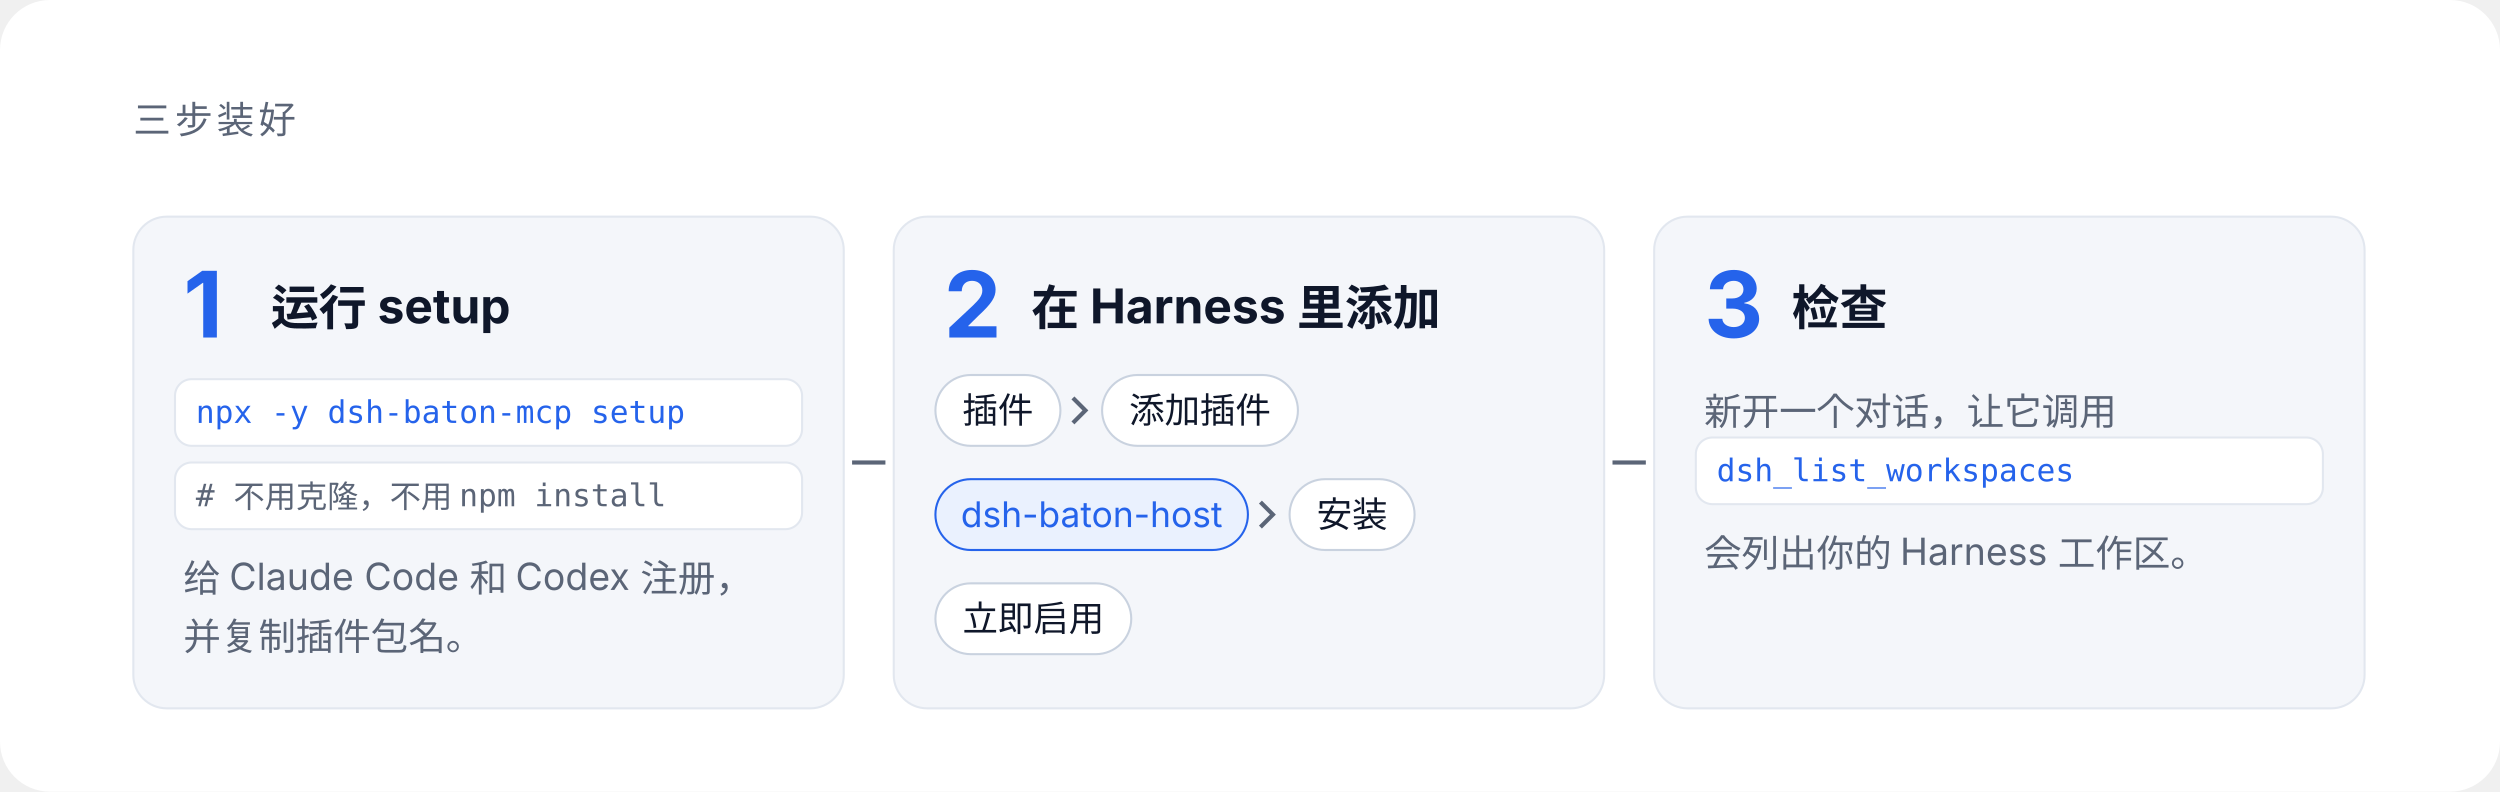
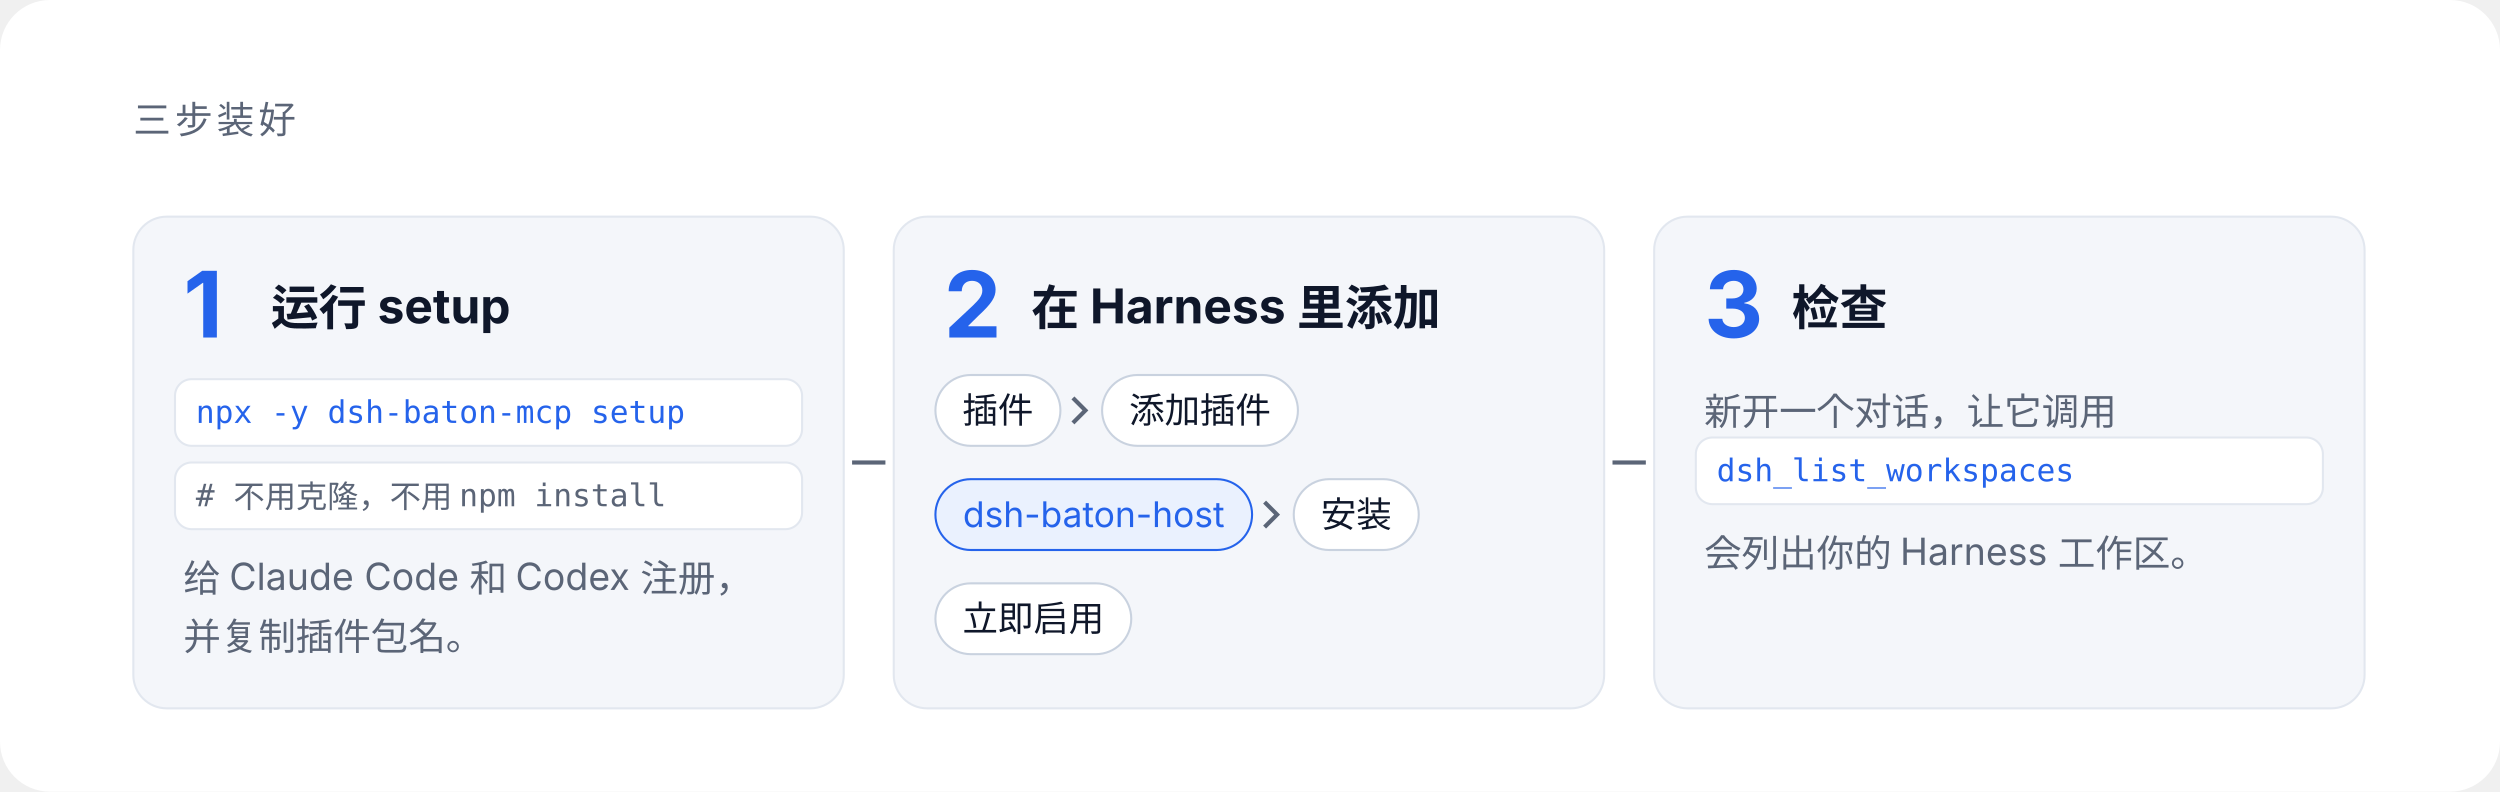
<svg xmlns="http://www.w3.org/2000/svg" width="1200" height="380" viewBox="0 0 1200 380" role="img" aria-labelledby="title desc">
  <rect width="1200" height="380" rx="24" fill="#FFFFFF" />
  <text x="64" y="64" font-family="ui-monospace, SFMono-Regular, Menlo, Consolas, &quot;Microsoft YaHei&quot;, &quot;PingFang SC&quot;, monospace" font-size="18" fill="#5B6577" letter-spacing="2">三步装好</text>
  <rect x="64" y="104" width="341" height="236" rx="16" fill="#F4F6FA" stroke="#E2E7EF" stroke-width="1" />
  <text x="88" y="162" font-family="&quot;Microsoft YaHei&quot;, &quot;PingFang SC&quot;, -apple-system, BlinkMacSystemFont, &quot;Segoe UI&quot;, &quot;PingFang SC&quot;, &quot;Microsoft YaHei&quot;, sans-serif" font-size="44" fill="#2563EB" font-weight="700">1</text>
  <text x="130" y="156" font-family="&quot;Microsoft YaHei&quot;, &quot;PingFang SC&quot;, -apple-system, BlinkMacSystemFont, &quot;Segoe UI&quot;, &quot;PingFang SC&quot;, &quot;Microsoft YaHei&quot;, sans-serif" font-size="23" fill="#0F172A" font-weight="700">运行 setup</text>
  <rect x="84" y="182" width="301" height="32" rx="8" fill="#FFFFFF" stroke="#E2E7EF" stroke-width="1" />
  <text x="94" y="203" font-family="ui-monospace, SFMono-Regular, Menlo, Consolas, &quot;Microsoft YaHei&quot;, &quot;PingFang SC&quot;, monospace" font-size="15" fill="#2563EB">npx -y dsh-baton-mcp setup</text>
  <rect x="84" y="222" width="301" height="32" rx="8" fill="#FFFFFF" stroke="#E2E7EF" stroke-width="1" />
  <text x="94" y="243" font-family="ui-monospace, SFMono-Regular, Menlo, Consolas, &quot;Microsoft YaHei&quot;, &quot;PingFang SC&quot;, monospace" font-size="15" fill="#5B6577"># 不用克隆，不用 npm install</text>
  <text x="88" y="284" font-family="&quot;Microsoft YaHei&quot;, &quot;PingFang SC&quot;, -apple-system, BlinkMacSystemFont, &quot;Segoe UI&quot;, &quot;PingFang SC&quot;, &quot;Microsoft YaHei&quot;, sans-serif" font-size="18" fill="#5B6577">给 Claude Code 和 Codex 注册，</text>
  <text x="88" y="312" font-family="&quot;Microsoft YaHei&quot;, &quot;PingFang SC&quot;, -apple-system, BlinkMacSystemFont, &quot;Segoe UI&quot;, &quot;PingFang SC&quot;, &quot;Microsoft YaHei&quot;, sans-serif" font-size="18" fill="#5B6577">并复制插件包名。</text>
  <path d="M409 222.0 h16" stroke="#5B6577" stroke-width="2" />
  <rect x="429" y="104" width="341" height="236" rx="16" fill="#F4F6FA" stroke="#E2E7EF" stroke-width="1" />
  <text x="453" y="162" font-family="&quot;Microsoft YaHei&quot;, &quot;PingFang SC&quot;, -apple-system, BlinkMacSystemFont, &quot;Segoe UI&quot;, &quot;PingFang SC&quot;, &quot;Microsoft YaHei&quot;, sans-serif" font-size="44" fill="#2563EB" font-weight="700">2</text>
  <text x="495" y="156" font-family="&quot;Microsoft YaHei&quot;, &quot;PingFang SC&quot;, -apple-system, BlinkMacSystemFont, &quot;Segoe UI&quot;, &quot;PingFang SC&quot;, &quot;Microsoft YaHei&quot;, sans-serif" font-size="23" fill="#0F172A" font-weight="700">在 Harness 里添加</text>
  <rect x="449" y="180" width="60" height="34" rx="17" fill="#FFFFFF" stroke="#C9D2DF" stroke-width="1" />
  <text x="479.0" y="203" font-family="&quot;Microsoft YaHei&quot;, &quot;PingFang SC&quot;, -apple-system, BlinkMacSystemFont, &quot;Segoe UI&quot;, &quot;PingFang SC&quot;, &quot;Microsoft YaHei&quot;, sans-serif" font-size="17" fill="#0F172A" text-anchor="middle">插件</text>
  <path d="M515 191 l6 6 l-6 6" stroke="#5B6577" stroke-width="2" fill="none" />
  <rect x="529" y="180" width="94" height="34" rx="17" fill="#FFFFFF" stroke="#C9D2DF" stroke-width="1" />
  <text x="576.0" y="203" font-family="&quot;Microsoft YaHei&quot;, &quot;PingFang SC&quot;, -apple-system, BlinkMacSystemFont, &quot;Segoe UI&quot;, &quot;PingFang SC&quot;, &quot;Microsoft YaHei&quot;, sans-serif" font-size="17" fill="#0F172A" text-anchor="middle">添加插件</text>
-   <rect x="449" y="230" width="150" height="34" rx="17" fill="#EAF1FE" stroke="#2563EB" stroke-width="1" />
-   <text x="524.0" y="253" font-family="&quot;Microsoft YaHei&quot;, &quot;PingFang SC&quot;, -apple-system, BlinkMacSystemFont, &quot;Segoe UI&quot;, &quot;PingFang SC&quot;, &quot;Microsoft YaHei&quot;, sans-serif" font-size="17" fill="#2563EB" text-anchor="middle">dsh-baton-host</text>
-   <path d="M605 241 l6 6 l-6 6" stroke="#5B6577" stroke-width="2" fill="none" />
-   <rect x="619" y="230" width="60" height="34" rx="17" fill="#FFFFFF" stroke="#C9D2DF" stroke-width="1" />
-   <text x="649.0" y="253" font-family="&quot;Microsoft YaHei&quot;, &quot;PingFang SC&quot;, -apple-system, BlinkMacSystemFont, &quot;Segoe UI&quot;, &quot;PingFang SC&quot;, &quot;Microsoft YaHei&quot;, sans-serif" font-size="17" fill="#0F172A" text-anchor="middle">安装</text>
+   <rect x="449" y="230" width="152" height="34" rx="17" fill="#EAF1FE" stroke="#2563EB" stroke-width="1" />
+   <text x="525.0" y="253" font-family="&quot;Microsoft YaHei&quot;, &quot;PingFang SC&quot;, -apple-system, BlinkMacSystemFont, &quot;Segoe UI&quot;, &quot;PingFang SC&quot;, &quot;Microsoft YaHei&quot;, sans-serif" font-size="17" fill="#2563EB" text-anchor="middle">dsh-baton-host</text>
+   <path d="M607 241 l6 6 l-6 6" stroke="#5B6577" stroke-width="2" fill="none" />
+   <rect x="621" y="230" width="60" height="34" rx="17" fill="#FFFFFF" stroke="#C9D2DF" stroke-width="1" />
+   <text x="651.0" y="253" font-family="&quot;Microsoft YaHei&quot;, &quot;PingFang SC&quot;, -apple-system, BlinkMacSystemFont, &quot;Segoe UI&quot;, &quot;PingFang SC&quot;, &quot;Microsoft YaHei&quot;, sans-serif" font-size="17" fill="#0F172A" text-anchor="middle">安装</text>
  <rect x="449" y="280" width="94" height="34" rx="17" fill="#FFFFFF" stroke="#C9D2DF" stroke-width="1" />
  <text x="496.0" y="303" font-family="&quot;Microsoft YaHei&quot;, &quot;PingFang SC&quot;, -apple-system, BlinkMacSystemFont, &quot;Segoe UI&quot;, &quot;PingFang SC&quot;, &quot;Microsoft YaHei&quot;, sans-serif" font-size="17" fill="#0F172A" text-anchor="middle">立即启用</text>
  <path d="M774 222.0 h16" stroke="#5B6577" stroke-width="2" />
  <rect x="794" y="104" width="341" height="236" rx="16" fill="#F4F6FA" stroke="#E2E7EF" stroke-width="1" />
  <text x="818" y="162" font-family="&quot;Microsoft YaHei&quot;, &quot;PingFang SC&quot;, -apple-system, BlinkMacSystemFont, &quot;Segoe UI&quot;, &quot;PingFang SC&quot;, &quot;Microsoft YaHei&quot;, sans-serif" font-size="44" fill="#2563EB" font-weight="700">3</text>
  <text x="860" y="156" font-family="&quot;Microsoft YaHei&quot;, &quot;PingFang SC&quot;, -apple-system, BlinkMacSystemFont, &quot;Segoe UI&quot;, &quot;PingFang SC&quot;, &quot;Microsoft YaHei&quot;, sans-serif" font-size="23" fill="#0F172A" font-weight="700">检查</text>
  <text x="818" y="204" font-family="&quot;Microsoft YaHei&quot;, &quot;PingFang SC&quot;, -apple-system, BlinkMacSystemFont, &quot;Segoe UI&quot;, &quot;PingFang SC&quot;, &quot;Microsoft YaHei&quot;, sans-serif" font-size="18" fill="#5B6577">新开一个对话，让它调用</text>
  <rect x="814" y="210" width="301" height="32" rx="8" fill="#FFFFFF" stroke="#E2E7EF" stroke-width="1" />
  <text x="824" y="231" font-family="ui-monospace, SFMono-Regular, Menlo, Consolas, &quot;Microsoft YaHei&quot;, &quot;PingFang SC&quot;, monospace" font-size="15" fill="#2563EB">dsh_list_workspaces</text>
  <text x="818" y="272" font-family="&quot;Microsoft YaHei&quot;, &quot;PingFang SC&quot;, -apple-system, BlinkMacSystemFont, &quot;Segoe UI&quot;, &quot;PingFang SC&quot;, &quot;Microsoft YaHei&quot;, sans-serif" font-size="18" fill="#5B6577">会列出你的 Harness 工作区。</text>
</svg>
